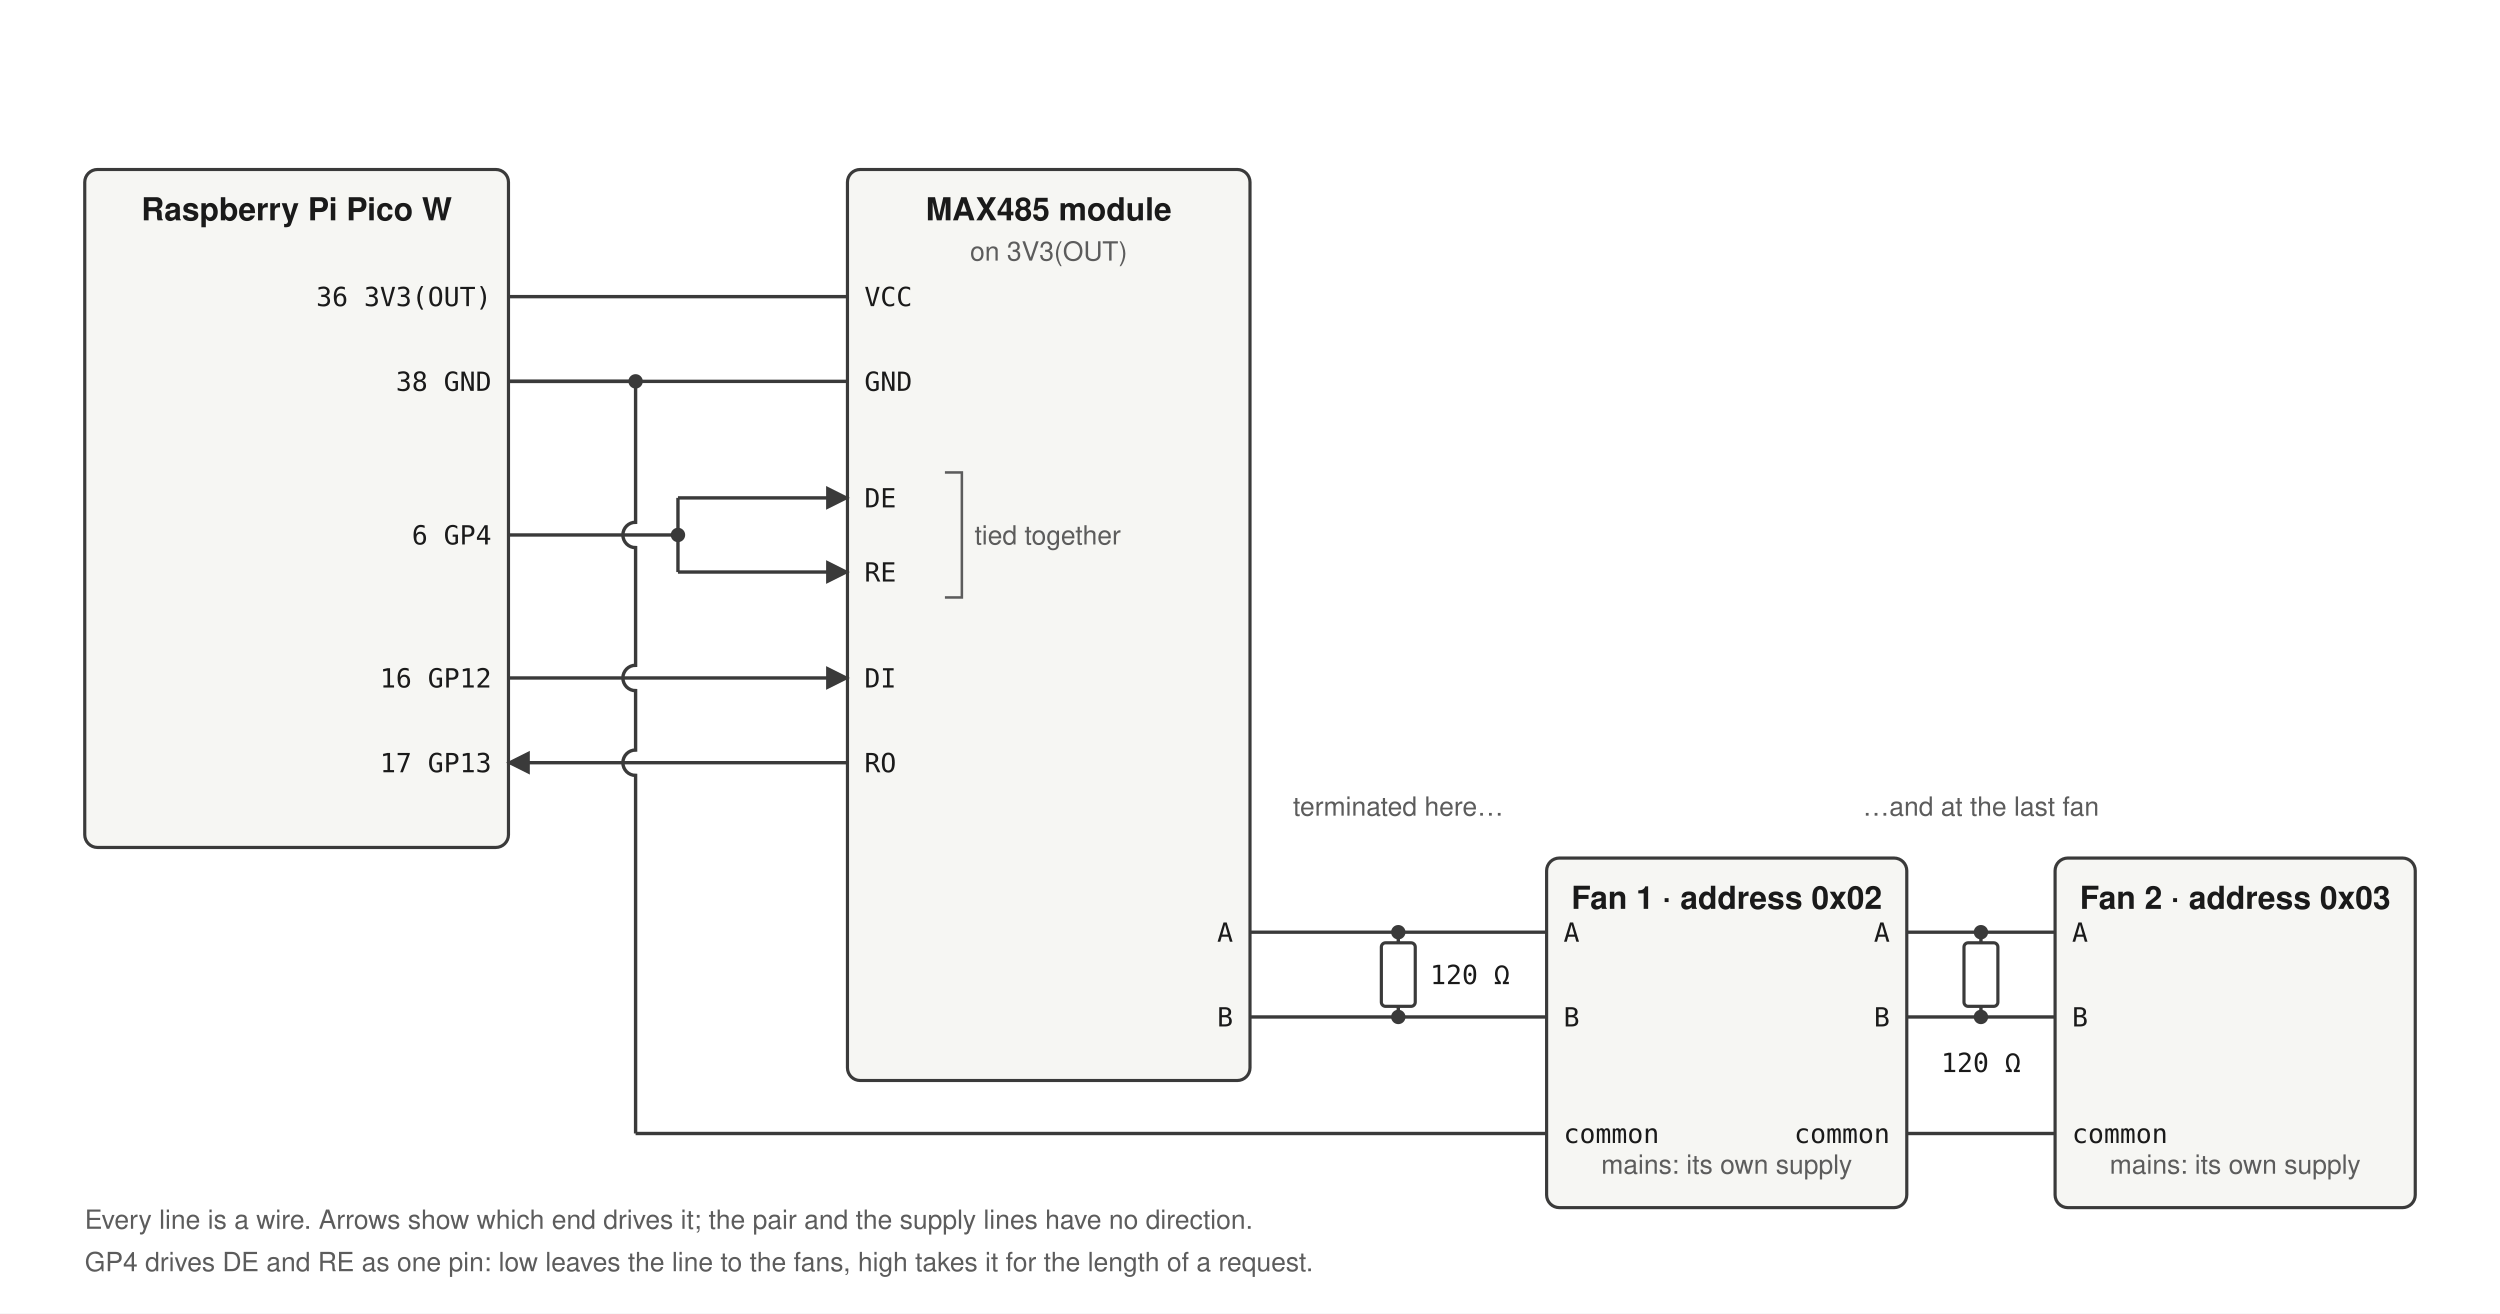
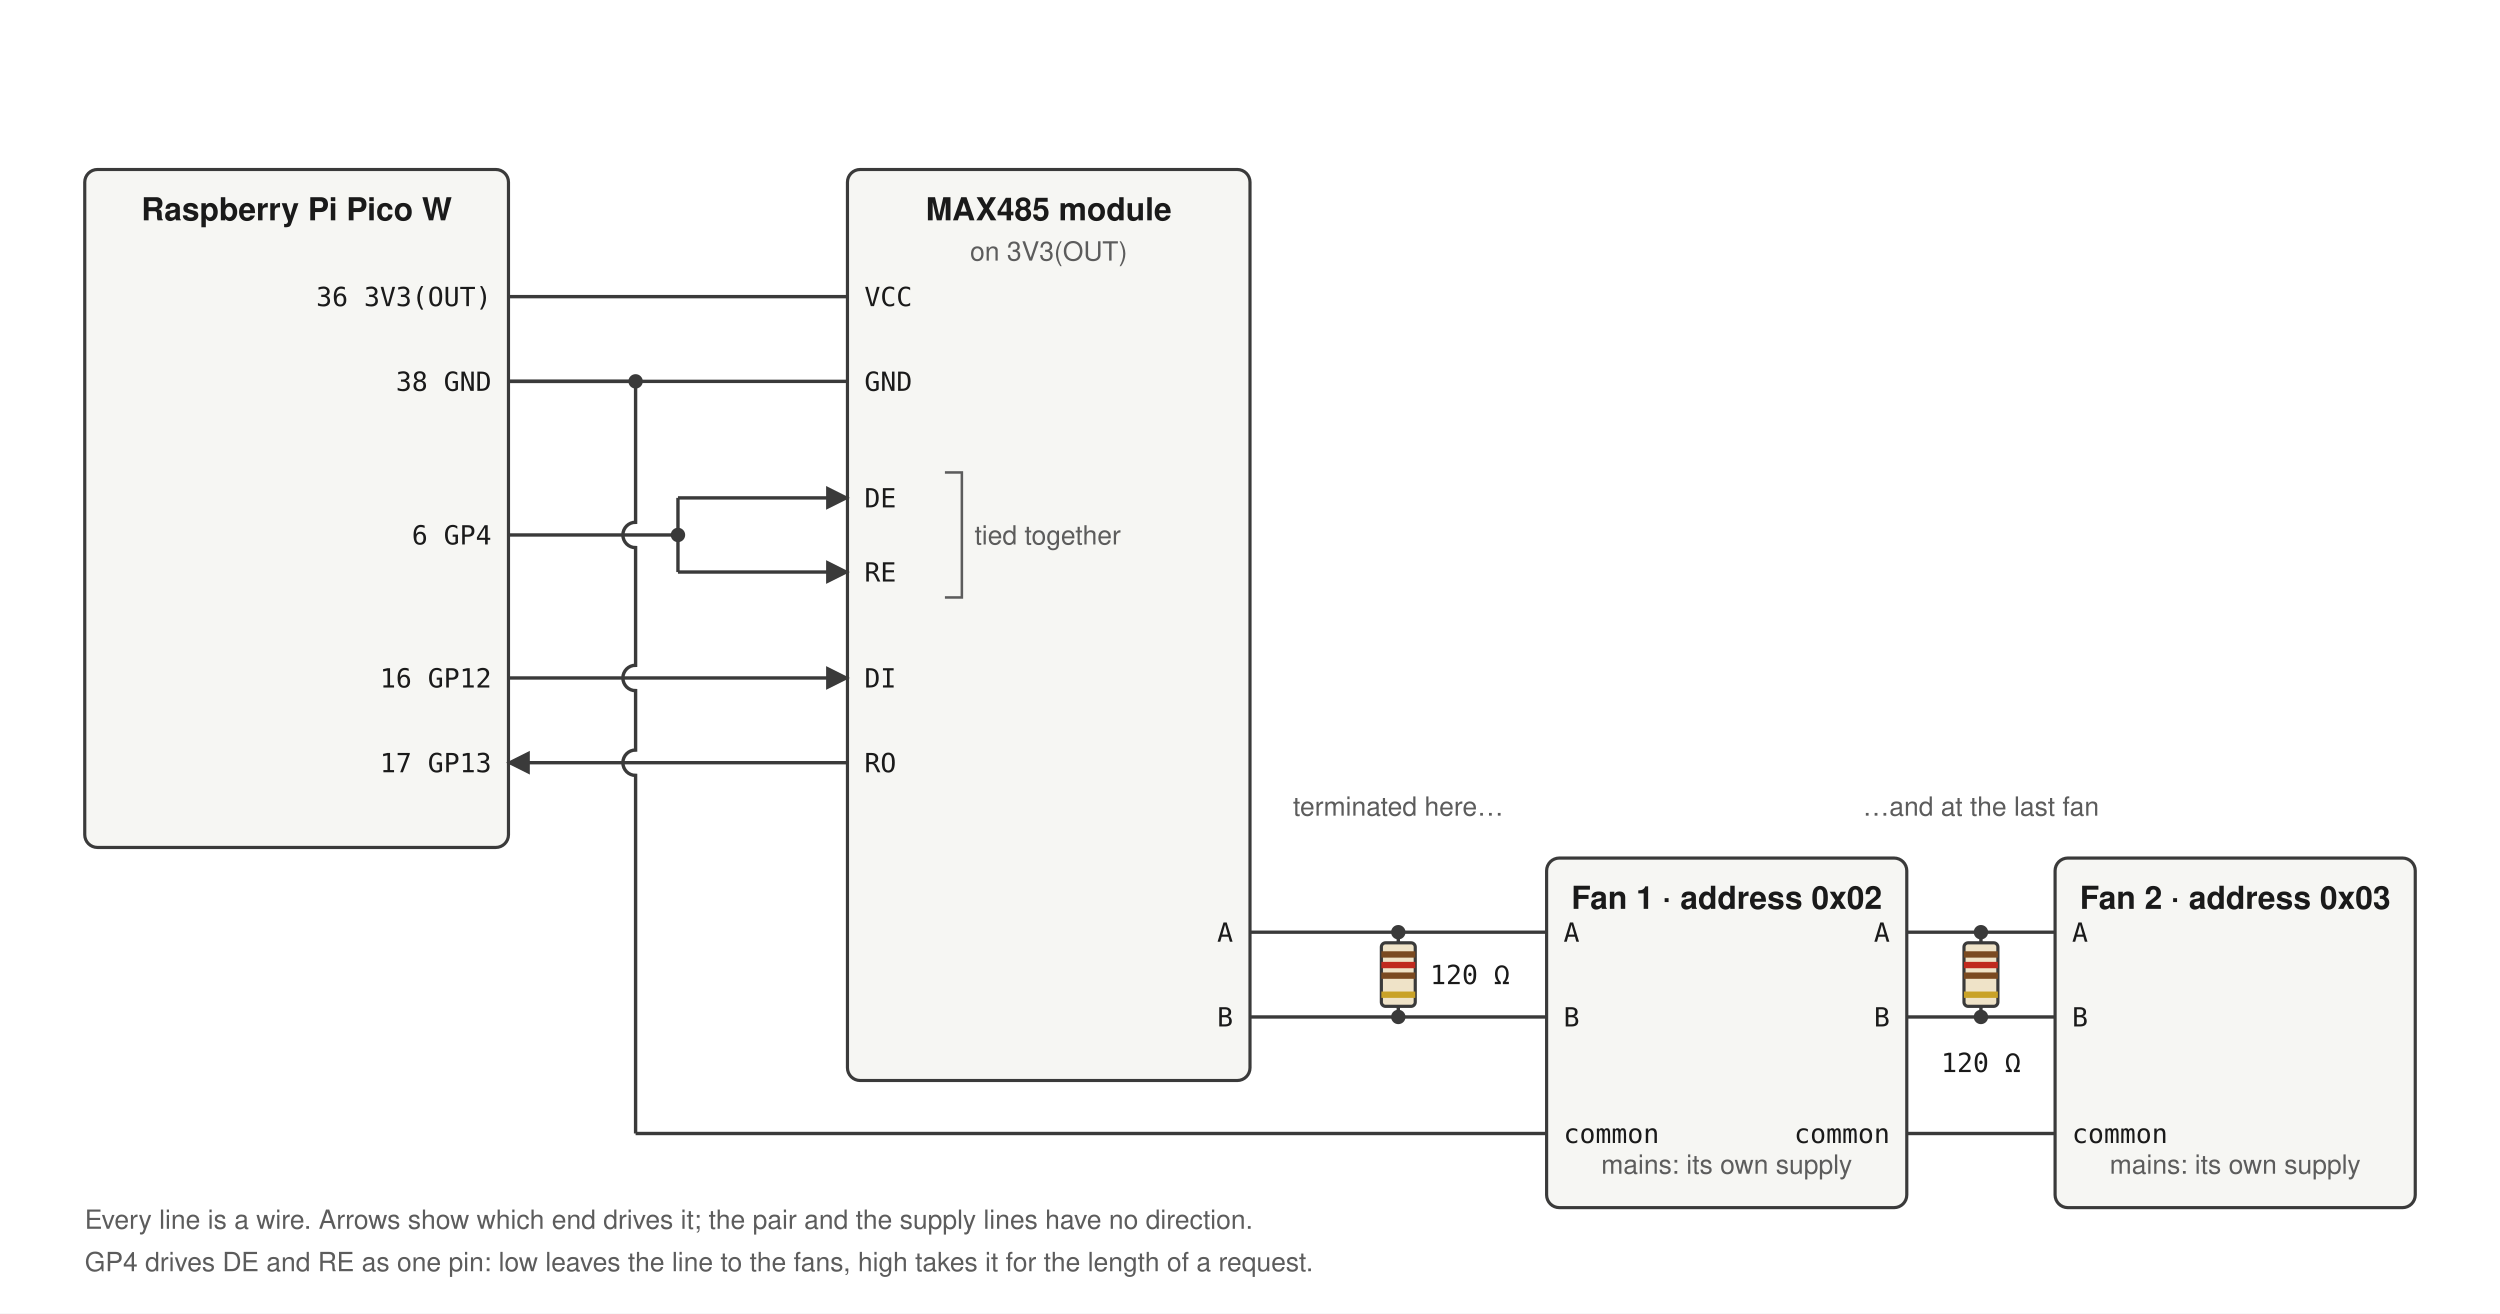
<svg xmlns="http://www.w3.org/2000/svg" viewBox="0 0 1180 620" width="1180" height="620" role="img" aria-label="The fans' RS-485 bus, pin by pin">
  <defs>
    <marker id="arrow" viewBox="0 0 10 10" refX="9" refY="5" markerWidth="7" markerHeight="7" orient="auto-start-reverse">
      <path d="M0 0 L10 5 L0 10 z" fill="#3a3a3a" />
    </marker>
  </defs>
  <rect width="1180" height="620" fill="#ffffff" />
  <rect x="40" y="80" width="200" height="320" rx="6" fill="#f6f6f3" stroke="#3a3a3a" stroke-width="1.5" />
  <text x="140" y="104" text-anchor="middle" font-family="ui-sans-serif, -apple-system, 'Segoe UI', Helvetica, Arial, sans-serif" font-size="15.0" font-weight="600" fill="#1a1a1a">Raspberry Pi Pico W</text>
  <rect x="400" y="80" width="190" height="430" rx="6" fill="#f6f6f3" stroke="#3a3a3a" stroke-width="1.5" />
  <text x="495" y="104" text-anchor="middle" font-family="ui-sans-serif, -apple-system, 'Segoe UI', Helvetica, Arial, sans-serif" font-size="15.0" font-weight="600" fill="#1a1a1a">MAX485 module</text>
  <text x="495" y="123" text-anchor="middle" font-family="ui-sans-serif, -apple-system, 'Segoe UI', Helvetica, Arial, sans-serif" font-size="12.5" fill="#5c5c5c">on 3V3(OUT)</text>
  <rect x="730" y="405" width="170" height="165" rx="6" fill="#f6f6f3" stroke="#3a3a3a" stroke-width="1.5" />
  <text x="815" y="429" text-anchor="middle" font-family="ui-sans-serif, -apple-system, 'Segoe UI', Helvetica, Arial, sans-serif" font-size="15.0" font-weight="600" fill="#1a1a1a">Fan 1 · address 0x02</text>
  <rect x="970" y="405" width="170" height="165" rx="6" fill="#f6f6f3" stroke="#3a3a3a" stroke-width="1.5" />
  <text x="1055" y="429" text-anchor="middle" font-family="ui-sans-serif, -apple-system, 'Segoe UI', Helvetica, Arial, sans-serif" font-size="15.0" font-weight="600" fill="#1a1a1a">Fan 2 · address 0x03</text>
  <text x="232" y="144.5" text-anchor="end" font-family="ui-monospace, SFMono-Regular, Menlo, Consolas, monospace" font-size="12.5" fill="#1a1a1a">36 3V3(OUT)</text>
  <text x="232" y="184.5" text-anchor="end" font-family="ui-monospace, SFMono-Regular, Menlo, Consolas, monospace" font-size="12.5" fill="#1a1a1a">38 GND</text>
  <text x="232" y="257" text-anchor="end" font-family="ui-monospace, SFMono-Regular, Menlo, Consolas, monospace" font-size="12.5" fill="#1a1a1a">6 GP4</text>
  <text x="232" y="324.5" text-anchor="end" font-family="ui-monospace, SFMono-Regular, Menlo, Consolas, monospace" font-size="12.5" fill="#1a1a1a">16 GP12</text>
  <text x="232" y="364.5" text-anchor="end" font-family="ui-monospace, SFMono-Regular, Menlo, Consolas, monospace" font-size="12.5" fill="#1a1a1a">17 GP13</text>
  <text x="408" y="144.5" text-anchor="start" font-family="ui-monospace, SFMono-Regular, Menlo, Consolas, monospace" font-size="12.5" fill="#1a1a1a">VCC</text>
  <text x="408" y="184.5" text-anchor="start" font-family="ui-monospace, SFMono-Regular, Menlo, Consolas, monospace" font-size="12.5" fill="#1a1a1a">GND</text>
  <text x="408" y="239.5" text-anchor="start" font-family="ui-monospace, SFMono-Regular, Menlo, Consolas, monospace" font-size="12.5" fill="#1a1a1a">DE</text>
  <text x="408" y="274.5" text-anchor="start" font-family="ui-monospace, SFMono-Regular, Menlo, Consolas, monospace" font-size="12.5" fill="#1a1a1a">RE</text>
  <text x="408" y="324.5" text-anchor="start" font-family="ui-monospace, SFMono-Regular, Menlo, Consolas, monospace" font-size="12.5" fill="#1a1a1a">DI</text>
  <text x="408" y="364.5" text-anchor="start" font-family="ui-monospace, SFMono-Regular, Menlo, Consolas, monospace" font-size="12.5" fill="#1a1a1a">RO</text>
  <text x="582" y="444.5" text-anchor="end" font-family="ui-monospace, SFMono-Regular, Menlo, Consolas, monospace" font-size="12.5" fill="#1a1a1a">A</text>
  <text x="582" y="484.5" text-anchor="end" font-family="ui-monospace, SFMono-Regular, Menlo, Consolas, monospace" font-size="12.5" fill="#1a1a1a">B</text>
  <text x="738" y="444.5" text-anchor="start" font-family="ui-monospace, SFMono-Regular, Menlo, Consolas, monospace" font-size="12.5" fill="#1a1a1a">A</text>
  <text x="738" y="484.5" text-anchor="start" font-family="ui-monospace, SFMono-Regular, Menlo, Consolas, monospace" font-size="12.5" fill="#1a1a1a">B</text>
  <text x="738" y="539.5" text-anchor="start" font-family="ui-monospace, SFMono-Regular, Menlo, Consolas, monospace" font-size="12.5" fill="#1a1a1a">common</text>
  <text x="892" y="444.5" text-anchor="end" font-family="ui-monospace, SFMono-Regular, Menlo, Consolas, monospace" font-size="12.5" fill="#1a1a1a">A</text>
  <text x="892" y="484.5" text-anchor="end" font-family="ui-monospace, SFMono-Regular, Menlo, Consolas, monospace" font-size="12.5" fill="#1a1a1a">B</text>
  <text x="892" y="539.5" text-anchor="end" font-family="ui-monospace, SFMono-Regular, Menlo, Consolas, monospace" font-size="12.5" fill="#1a1a1a">common</text>
  <text x="978" y="444.5" text-anchor="start" font-family="ui-monospace, SFMono-Regular, Menlo, Consolas, monospace" font-size="12.5" fill="#1a1a1a">A</text>
  <text x="978" y="484.5" text-anchor="start" font-family="ui-monospace, SFMono-Regular, Menlo, Consolas, monospace" font-size="12.5" fill="#1a1a1a">B</text>
  <text x="978" y="539.5" text-anchor="start" font-family="ui-monospace, SFMono-Regular, Menlo, Consolas, monospace" font-size="12.5" fill="#1a1a1a">common</text>
  <path d="M240 140 L400 140" fill="none" stroke="#3a3a3a" stroke-width="1.6" stroke-linejoin="round" />
  <path d="M240 180 L400 180" fill="none" stroke="#3a3a3a" stroke-width="1.6" stroke-linejoin="round" />
  <path d="M240 320 L400 320" fill="none" stroke="#3a3a3a" stroke-width="1.6" stroke-linejoin="round" marker-end="url(#arrow)" />
  <path d="M400 360 L240 360" fill="none" stroke="#3a3a3a" stroke-width="1.6" stroke-linejoin="round" marker-end="url(#arrow)" />
  <path d="M240 252.5 L320 252.5" fill="none" stroke="#3a3a3a" stroke-width="1.6" stroke-linejoin="round" />
  <path d="M320 235 L320 270" fill="none" stroke="#3a3a3a" stroke-width="1.6" stroke-linejoin="round" />
  <path d="M320 235 L400 235" fill="none" stroke="#3a3a3a" stroke-width="1.6" stroke-linejoin="round" marker-end="url(#arrow)" />
  <path d="M320 270 L400 270" fill="none" stroke="#3a3a3a" stroke-width="1.6" stroke-linejoin="round" marker-end="url(#arrow)" />
  <circle cx="320" cy="252.5" r="3.4" fill="#3a3a3a" />
  <path d="M446 223 L454 223 L454 282 L446 282" fill="none" stroke="#5c5c5c" stroke-width="1.2" />
  <text x="460" y="257" text-anchor="start" font-family="ui-sans-serif, -apple-system, 'Segoe UI', Helvetica, Arial, sans-serif" font-size="12.5" fill="#5c5c5c">tied together</text>
  <path d="M240 180 L300 180" fill="none" stroke="#3a3a3a" stroke-width="1.6" stroke-linejoin="round" />
  <path d="M300 180 L300 246.5 A 6 6 0 0 0 300 258.5 L300 314 A 6 6 0 0 0 300 326 L300 354 A 6 6 0 0 0 300 366 L300 535" fill="none" stroke="#3a3a3a" stroke-width="1.6" />
  <path d="M300 535 L730 535" fill="none" stroke="#3a3a3a" stroke-width="1.6" stroke-linejoin="round" />
  <circle cx="300" cy="180" r="3.4" fill="#3a3a3a" />
  <path d="M900 535 L970 535" fill="none" stroke="#3a3a3a" stroke-width="1.6" stroke-linejoin="round" />
  <path d="M590 440 L730 440" fill="none" stroke="#3a3a3a" stroke-width="1.6" stroke-linejoin="round" />
  <path d="M900 440 L970 440" fill="none" stroke="#3a3a3a" stroke-width="1.6" stroke-linejoin="round" />
  <path d="M590 480 L730 480" fill="none" stroke="#3a3a3a" stroke-width="1.6" stroke-linejoin="round" />
  <path d="M900 480 L970 480" fill="none" stroke="#3a3a3a" stroke-width="1.6" stroke-linejoin="round" />
  <path d="M660 440 L660 445" fill="none" stroke="#3a3a3a" stroke-width="1.6" stroke-linejoin="round" />
  <path d="M660 475 L660 480" fill="none" stroke="#3a3a3a" stroke-width="1.6" stroke-linejoin="round" />
-   <rect x="652" y="445" width="16" height="30" rx="2" fill="#ffffff" stroke="#3a3a3a" stroke-width="1.5" />
+   <rect x="652" y="445" width="16" height="30" rx="2" fill="#efe3c8" stroke="#3a3a3a" stroke-width="1.5" />
+   <rect x="652" y="449" width="16" height="3" fill="#7a4a21" />
+   <rect x="652" y="454" width="16" height="3" fill="#c02a1f" />
+   <rect x="652" y="459" width="16" height="3" fill="#7a4a21" />
+   <rect x="652" y="468" width="16" height="3" fill="#c9a227" />
  <text x="675" y="464.5" text-anchor="start" font-family="ui-monospace, SFMono-Regular, Menlo, Consolas, monospace" font-size="12.5" fill="#1a1a1a">120 Ω</text>
  <circle cx="660" cy="440" r="3.4" fill="#3a3a3a" />
  <circle cx="660" cy="480" r="3.4" fill="#3a3a3a" />
  <path d="M935 440 L935 445" fill="none" stroke="#3a3a3a" stroke-width="1.6" stroke-linejoin="round" />
  <path d="M935 475 L935 480" fill="none" stroke="#3a3a3a" stroke-width="1.6" stroke-linejoin="round" />
-   <rect x="927" y="445" width="16" height="30" rx="2" fill="#ffffff" stroke="#3a3a3a" stroke-width="1.5" />
+   <rect x="927" y="445" width="16" height="30" rx="2" fill="#efe3c8" stroke="#3a3a3a" stroke-width="1.5" />
+   <rect x="927" y="449" width="16" height="3" fill="#7a4a21" />
+   <rect x="927" y="454" width="16" height="3" fill="#c02a1f" />
+   <rect x="927" y="459" width="16" height="3" fill="#7a4a21" />
+   <rect x="927" y="468" width="16" height="3" fill="#c9a227" />
  <text x="935" y="506" text-anchor="middle" font-family="ui-monospace, SFMono-Regular, Menlo, Consolas, monospace" font-size="12.5" fill="#1a1a1a">120 Ω</text>
  <circle cx="935" cy="440" r="3.4" fill="#3a3a3a" />
  <circle cx="935" cy="480" r="3.4" fill="#3a3a3a" />
  <text x="660" y="385" text-anchor="middle" font-family="ui-sans-serif, -apple-system, 'Segoe UI', Helvetica, Arial, sans-serif" font-size="12.5" fill="#5c5c5c">terminated here…</text>
  <text x="935" y="385" text-anchor="middle" font-family="ui-sans-serif, -apple-system, 'Segoe UI', Helvetica, Arial, sans-serif" font-size="12.5" fill="#5c5c5c">…and at the last fan</text>
  <text x="815" y="554" text-anchor="middle" font-family="ui-sans-serif, -apple-system, 'Segoe UI', Helvetica, Arial, sans-serif" font-size="12.5" fill="#5c5c5c">mains: its own supply</text>
  <text x="1055" y="554" text-anchor="middle" font-family="ui-sans-serif, -apple-system, 'Segoe UI', Helvetica, Arial, sans-serif" font-size="12.5" fill="#5c5c5c">mains: its own supply</text>
  <text x="40" y="580" text-anchor="start" font-family="ui-sans-serif, -apple-system, 'Segoe UI', Helvetica, Arial, sans-serif" font-size="12.5" fill="#5c5c5c">Every line is a wire. Arrows show which end drives it; the pair and the supply lines have no direction.</text>
  <text x="40" y="600" text-anchor="start" font-family="ui-sans-serif, -apple-system, 'Segoe UI', Helvetica, Arial, sans-serif" font-size="12.5" fill="#5c5c5c">GP4 drives DE and RE as one pin: low leaves the line to the fans, high takes it for the length of a request.</text>
</svg>
